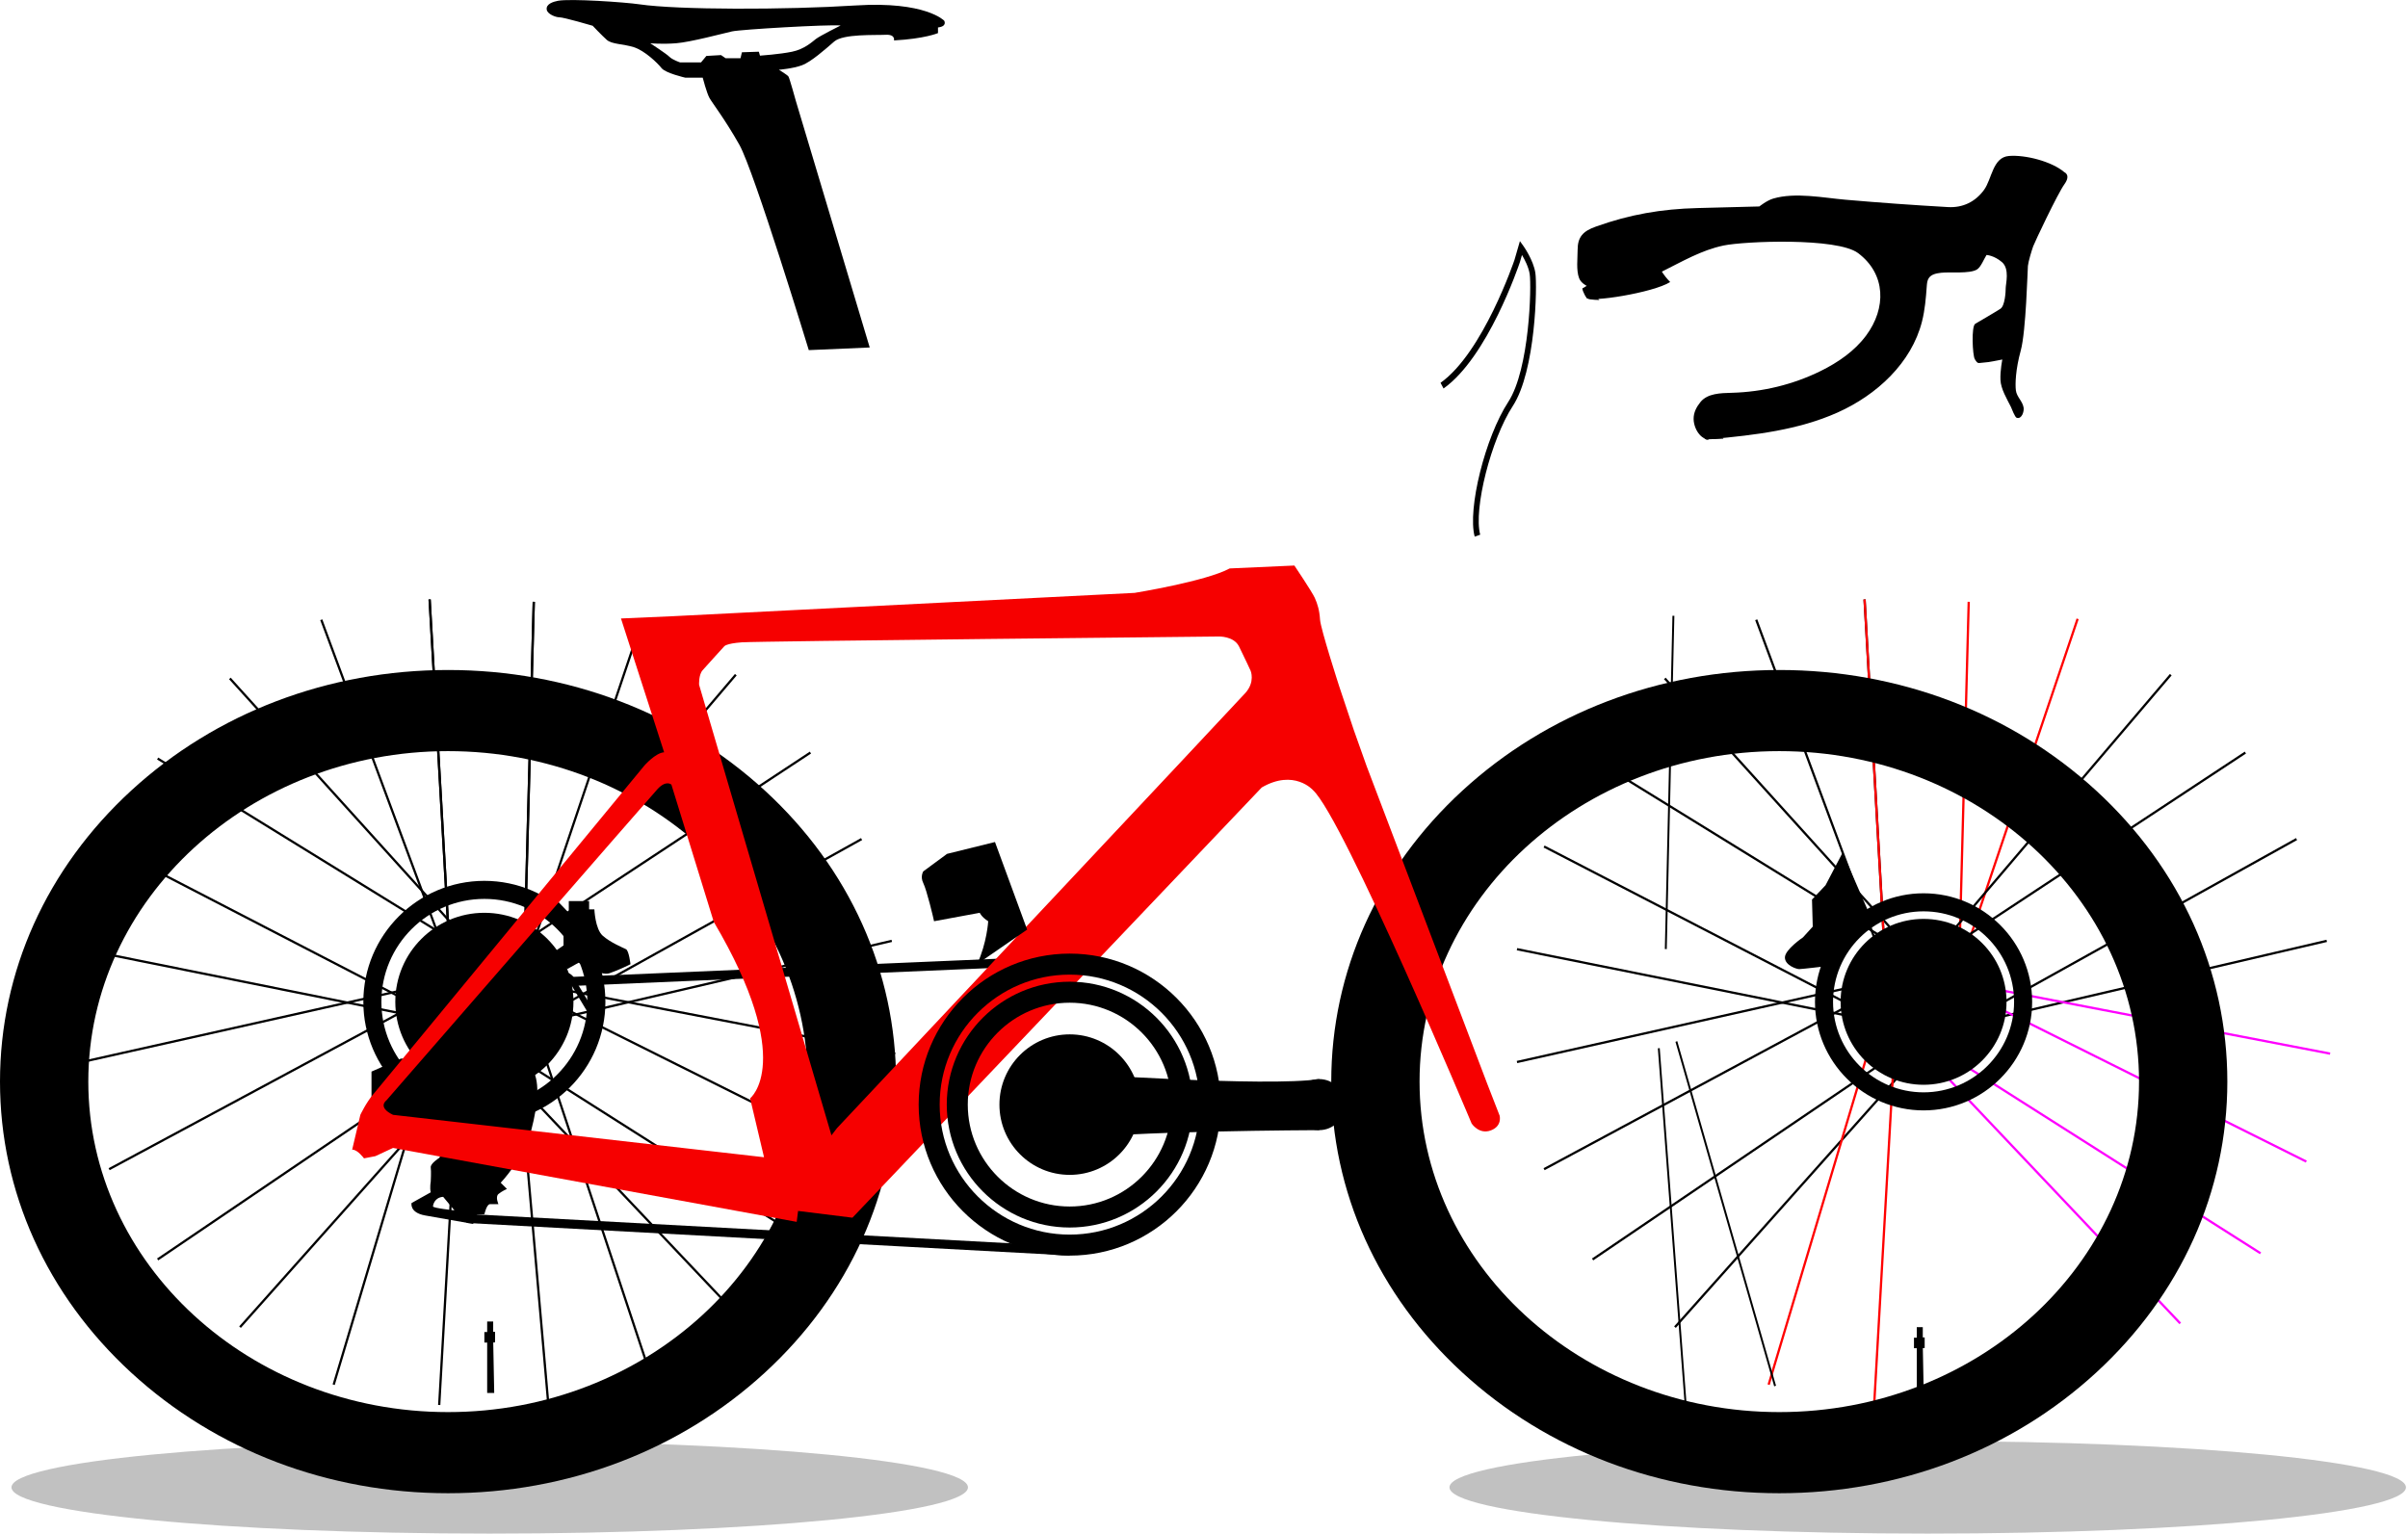
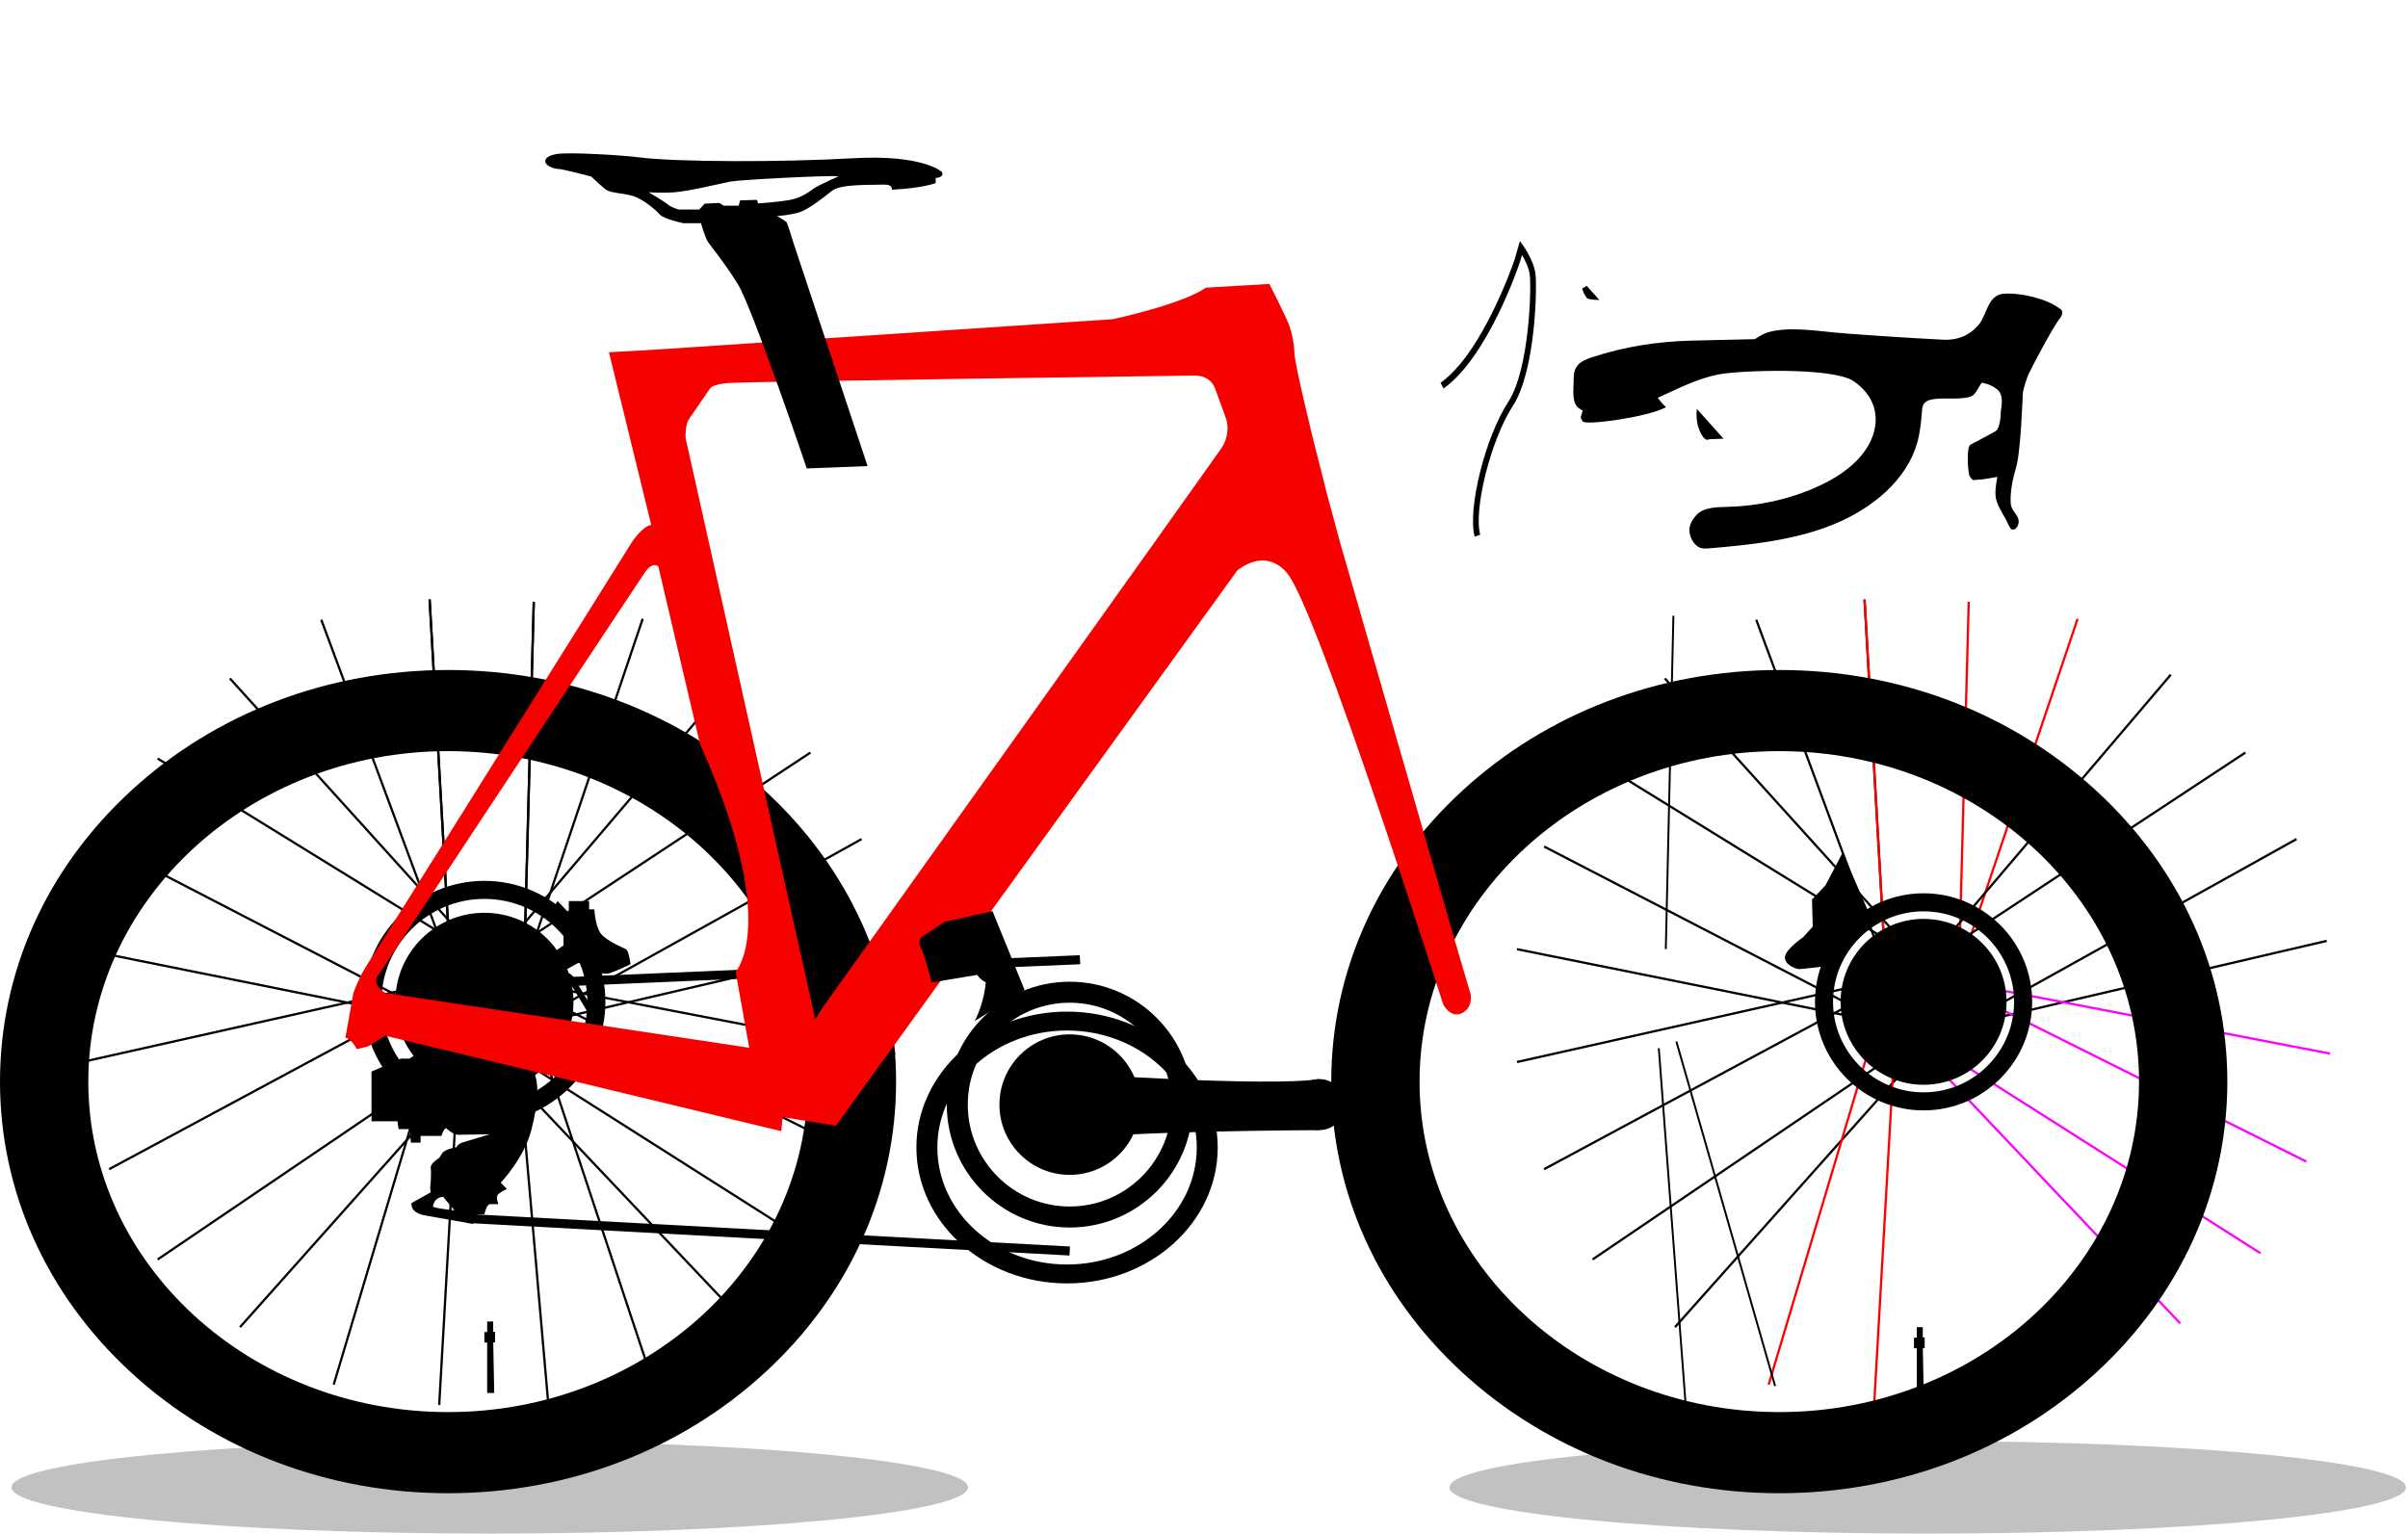
<svg xmlns="http://www.w3.org/2000/svg" viewBox="0 0 1422.533 906.2">
  <path d="M50.86 204.949C50.86 91.762 999.55 0 2169.82 0 3340.1 0 4288.79 91.762 4288.79 204.949c0 113.18-948.69 204.942-2118.97 204.942-1170.269 0-2118.96-91.762-2118.96-204.942m6371.44 0C6422.3 91.762 7370.99 0 8541.26 0c1170.28 0 2118.94 91.762 2118.94 204.949 0 113.18-948.66 204.942-2118.94 204.942-1170.27 0-2118.96-91.762-2118.96-204.942" style="fill:#c1c1c1;fill-opacity:1;fill-rule:nonzero;stroke:none" transform="matrix(.13333 0 0 -.13333 0 906.2)" />
  <path d="m1983.53 2642.08-85 1497.64 9.98.57 85-1497.64zm-42.2-1.45-522.5 1407.64 9.37 3.47 522.5-1407.63z" style="fill:#000;fill-opacity:1;fill-rule:nonzero;stroke:none" transform="matrix(.13333 0 0 -.13333 0 906.2)" />
  <path d="m2009.69 2686.65-994.88 1100 7.41 6.71 994.88-1100.01zm56.2-100.9-1369.999 845 5.254 8.51 1369.995-845zm-254.67-233.55L481.215 3040.57l4.601 8.87 1330.004-688.35zm41.31-67.1-1490.003 300 1.977 9.81 1489.996-300z" style="fill:#000;fill-opacity:1;fill-rule:nonzero;stroke:none" transform="matrix(.13333 0 0 -.13333 0 906.2)" />
  <path d="m364.609 2085.12-2.187 9.77 1449.998 325 2.19-9.77zm121.274-474.52-4.735 8.81 1330.002 715 4.73-8.81zm215.441-399.74-5.617 8.28 1290.003 875 5.61-8.28zm365.926-299.188-7.47 6.66L2142.4 2133.33l7.47-6.66z" style="fill:#000;fill-opacity:1;fill-rule:nonzero;stroke:none" transform="matrix(.13333 0 0 -.13333 0 906.2)" />
  <path d="m1483.31 658.57-9.58 2.871 467.5 1564.999 9.58-2.87zm467.7-88.851-9.98.57 92.5 1627.501 9.98-.57zm32.52 2072.361-85 1497.64 9.98.57 85-1497.64zm346.87-12.18-10 .27 39.62 1499.52 10-.27zm42.21-.18-9.47 3.2 479.65 1422.8 9.48-3.19z" style="fill:#000;fill-opacity:1;fill-rule:nonzero;stroke:none" transform="matrix(.13333 0 0 -.13333 0 906.2)" />
  <path d="m2302.9 2673.65-7.62 6.48 961.13 1129.61 7.61-6.48zm-53.12-102.55-5.51 8.34 1343.79 886.09 5.51-8.35zm261.62-225.73-4.87 8.74 1308.56 728.3 4.86-8.74zm-39.27-68.33-2.26 9.75 1480.24 344.96 2.26-9.74z" style="fill:#000;fill-opacity:1;fill-rule:nonzero;stroke:none" transform="matrix(.13333 0 0 -.13333 0 906.2)" />
  <path d="m3965.42 2122.19-1459.17 280.97 1.89 9.82 1459.18-280.96zm-106.85-477.97-1351.03 674.42 4.46 8.94 1351.04-674.41zm-203.24-406.07L2339.44 2073.7l5.36 8.44 1315.89-835.55zm-356.7-310.13-1118.9 1181.67 7.26 6.88 1118.9-1181.672z" style="fill:#000;fill-opacity:1;fill-rule:nonzero;stroke:none" transform="matrix(.13333 0 0 -.13333 0 906.2)" />
  <path d="M2890.42 662.441 2375.77 2212.57l9.49 3.15 514.66-1550.142zm-464.79-102.972L2283.91 2183.42l9.96.88 141.72-1623.948zM2330.4 2629.9l-10 .27 39.62 1499.52 10-.27zm6011.03 12.18-85 1497.64 9.98.57 85-1497.64zm-42.2-1.45-522.5 1407.64 9.38 3.47 522.5-1407.63z" style="fill:#000;fill-opacity:1;fill-rule:nonzero;stroke:none" transform="matrix(.13333 0 0 -.13333 0 906.2)" />
  <path d="m8367.59 2686.65-994.88 1100 7.42 6.71 994.88-1100.01zm56.2-100.9-1370 845 5.26 8.51 1370-845zm-254.66-233.55-1330 688.37 4.59 8.87 1330-688.35zm41.3-67.1-1490 300 1.98 9.81 1490-300z" style="fill:#000;fill-opacity:1;fill-rule:nonzero;stroke:none" transform="matrix(.13333 0 0 -.13333 0 906.2)" />
  <path d="m6722.51 2085.12-2.18 9.77 1450 325 2.18-9.77zm121.27-474.52-4.72 8.81 1330 715 4.72-8.81zm215.44-399.74-5.6 8.28 1290 875 5.6-8.28zm365.93-299.188-7.46 6.66L8500.32 2133.33l7.46-6.66z" style="fill:#000;fill-opacity:1;fill-rule:nonzero;stroke:none" transform="matrix(.13333 0 0 -.13333 0 906.2)" />
  <path d="m7841.22 658.57-9.59 2.871 467.5 1564.999 9.59-2.87zm467.69-88.851-9.98.57 92.5 1627.501 9.98-.57zm32.52 2072.361-85 1497.64 9.98.57 85-1497.64zm346.88-12.18-10 .27 39.62 1499.52 10-.27zm42.21-.18-9.47 3.2 479.66 1422.8 9.47-3.19z" style="fill:#f00;fill-opacity:1;fill-rule:nonzero;stroke:none" transform="matrix(.13333 0 0 -.13333 0 906.2)" />
  <path d="m8660.81 2673.65-7.62 6.48 961.13 1129.61 7.62-6.48zm-53.13-102.55-5.51 8.34 1343.8 886.09 5.51-8.35zm261.63-225.73-4.86 8.74 1308.55 728.3 4.9-8.74zm-39.27-68.33-2.26 9.75L10308 2631.75l2.3-9.74z" style="fill:#000;fill-opacity:1;fill-rule:nonzero;stroke:none" transform="matrix(.13333 0 0 -.13333 0 906.2)" />
  <path d="m10323.3 2122.19-1459.13 280.97 1.89 9.82 1459.14-280.96zm-106.8-477.97-1351.06 674.42 4.48 8.94L10221 1653.17zm-203.3-406.07L8697.35 2073.7l5.35 8.44 1315.9-835.55zm-356.66-310.13L8537.63 2109.69l7.27 6.88L9663.8 934.898z" style="fill:#f0f;fill-opacity:1;fill-rule:nonzero;stroke:none" transform="matrix(.13333 0 0 -.13333 0 906.2)" />
  <path d="M9248.33 662.441 8733.68 2212.57l9.49 3.15 514.66-1550.142zm-464.79-102.972L8641.82 2183.42l9.96.88L8793.5 560.352zM8688.31 2629.9l-10 .27 39.62 1499.52 10-.27zm-5574.59-356.58c-1.18 1.68-117.89 168.66-147.59 212.08-17.32 25.34-128.25 28.99-201.49 23.49l-2.25 29.92c32.34 2.4 195.31 12.06 228.51-36.47 29.61-43.3 146.23-210.15 147.41-211.83zm4573.36 2212.25c-38.41 124.34 54.71 447.19 174.82 606.06 111.64 147.67 121.69 521.61 111.85 575.69-5.63 30.97-25.5 64.36-40.15 85.71l-10.87-32.36c-6.97-18.01-167.9-427.43-397.98-568.45l-15.68 25.57c221.53 135.79 383.85 548.92 385.46 553.08l28.31 84.37 17.19-20.63c2.15-2.58 52.65-63.71 63.24-121.92 10.58-58.23 1.54-441.77-117.44-599.16-113.46-150.07-205.65-463.98-170.07-579.1z" style="fill:#000;fill-opacity:1;fill-rule:nonzero;stroke:none" transform="matrix(.11333 0 0 -.13133 0 906.2)" />
  <path d="M2146.13 4079.77c-950.13 0-1723.122-772.99-1723.122-1723.13 0-950.13 772.992-1723.12 1723.122-1723.12 950.14 0 1723.13 772.99 1723.13 1723.12 0 950.14-772.99 1723.13-1723.13 1723.13m0-3869.258c-573.25 0-1112.19 223.23-1517.54 628.59C223.238 1244.45 0 1783.39 0 2356.64c0 573.26 223.238 1112.2 628.59 1517.55 405.35 405.35 944.29 628.59 1517.54 628.59 573.26 0 1112.2-223.24 1517.55-628.59s628.59-944.29 628.59-1517.55c0-573.25-223.24-1112.19-628.59-1517.538-405.35-405.36-944.29-628.59-1517.55-628.59M8522.86 4079.77c-950.14 0-1723.13-772.99-1723.13-1723.13 0-950.13 772.99-1723.12 1723.13-1723.12 950.13 0 1723.14 772.99 1723.14 1723.12 0 950.14-773.01 1723.13-1723.14 1723.13m0-3869.258c-573.26 0-1112.2 223.23-1517.55 628.59-405.35 405.348-628.59 944.288-628.59 1517.538 0 573.26 223.24 1112.2 628.59 1517.55s944.29 628.59 1517.55 628.59c573.25 0 1112.19-223.24 1517.54-628.59 405.4-405.35 628.6-944.29 628.6-1517.55 0-573.25-223.2-1112.19-628.6-1517.538-405.35-405.36-944.29-628.59-1517.54-628.59" style="fill:#000;fill-opacity:1;fill-rule:nonzero;stroke:none" transform="matrix(.12333 0 0 -.11333 0 906.2)" />
  <path d="M8522.86 2757.74c-221.17 0-401.1-179.93-401.1-401.1 0-221.16 179.93-401.09 401.1-401.09 221.16 0 401.09 179.93 401.09 401.09 0 221.17-179.93 401.1-401.09 401.1m0-882.19c-265.28 0-481.1 215.82-481.1 481.09 0 265.29 215.82 481.1 481.1 481.1 265.27 0 481.09-215.81 481.09-481.1 0-265.27-215.82-481.09-481.09-481.09" style="fill:#000;fill-opacity:1;fill-rule:nonzero;stroke:none" transform="matrix(.13333 0 0 -.13333 0 906.2)" />
  <path d="M8155.28 2356.64c0-203 164.57-367.57 367.58-367.57 203 0 367.57 164.57 367.57 367.57 0 203.02-164.57 367.59-367.57 367.59-203.01 0-367.58-164.57-367.58-367.59m-2423.2-455.45c0-62.49 50.64-113.13 113.12-113.13s113.13 50.64 113.13 113.13c0 62.48-50.65 113.12-113.13 113.12s-113.12-50.64-113.12-113.12M8095.18 2515s-111.67-13.33-123.33-13.33c-11.67 0-63.34 16.66-63.34 51.66s80 89.04 80 89.04l43.34 47.63-3.34 120 60 63.34 75.87 144.97 125.01-287.38zm-5623.32-90.58-1.71 39.96 2314.18 98.93 1.71-39.96zM4738.51 1232.4l-2671.07 144.3 2.15 39.94 2671.07-144.3z" style="fill:#000;fill-opacity:1;fill-rule:nonzero;stroke:none" transform="matrix(.13333 0 0 -.13333 0 906.2)" />
  <path d="M2146.13 2812.88c-251.56 0-456.23-204.66-456.23-456.24 0-251.56 204.67-456.23 456.23-456.23 251.57 0 456.24 204.67 456.24 456.23 0 251.58-204.67 456.24-456.24 456.24m0-992.47c-295.68 0-536.23 240.56-536.23 536.23 0 295.69 240.55 536.24 536.23 536.24 295.69 0 536.24-240.55 536.24-536.24 0-295.67-240.55-536.23-536.24-536.23" style="fill:#000;fill-opacity:1;fill-rule:nonzero;stroke:none" transform="matrix(.13333 0 0 -.13333 0 906.2)" />
  <path d="M1751.47 2356.64c0-217.95 176.7-394.65 394.66-394.65 217.97 0 394.67 176.7 394.67 394.65 0 217.97-176.7 394.67-394.67 394.67-217.96 0-394.66-176.7-394.66-394.67" style="fill:#000;fill-opacity:1;fill-rule:nonzero;stroke:none" transform="matrix(.13333 0 0 -.13333 0 906.2)" />
  <path d="M1918.52 1450c0 7.5 7.5 40 45 42.5l49.87-60s-94.87 10-94.87 17.5m435 615c-40 50-110 57.5-110 57.5l-85 5v37.5l-77.5-15-42.5 47.5s-40 5-55 0-57.5-22.63-57.5-22.63l-112.5-69.87h-37.5l-130-57.5v-220h115l5-35h47.5l7.5-60h42.5v30h92.5s7.5 27.5 20 35c0 0 30-30 55-30s140 2.5 140 2.5l-125-37.5s-22.5-10-22.5-20c0 0-52.5-7.5-65-27.5l-12.5-20s-40-25-37.5-42.5 0-62.5 0-62.5-5-27.5 0-47.5l-85-47.5s-10-42.5 60-55 212.5-37.5 212.5-37.5l17.5 42.5h32.61s9.89 45 24.89 45h37.5s-15 32.5 0 45 37.5 22.5 37.5 22.5l-27.5 27.5s102.5 107.23 135 231.12c32.5 123.88 40 228.88 0 278.88m143.33 541.67v60s-53.33 72.62-53.33 84.64 26.66 52.03 26.66 52.03l50-52.03v52.03h90v-36.67h23.34s3.33-86.67 36.66-116.67c33.34-30 90-53.33 103.34-60 13.33-6.67 20-66.67 20-66.67s-53.34-26.66-93.34-40c-40-13.33-136.66 46.67-136.66 46.67l-50.35-28.03-69.65 68.03zM2158.52 623.332v223.34h-12.39v46.66h12.39V940h26.66v-45.621h8.34V847.5l-8.13-.621 4.38-223.547zm6334.22-25v223.34h-12.38v46.66h12.38V915h26.66v-45.621h8.34V822.5l-8.13-.621 4.38-223.547zM7529.76 4890c23.75-57.5 42.5-40 42.5-40l64.16 2.53-118.25 132.15c-2.83-27.13-1.64-62.64 11.59-94.68m-443.34 577.15-56.24 62.85c-5.72-4.03-12.28-8.01-19.52-11.94 2.07-13.24 11.56-30.02 19.52-41.39 4.61-6.58 28.75-9 56.24-9.52" style="fill:#000;fill-opacity:1;fill-rule:nonzero;stroke:none" transform="matrix(.13333 0 0 -.13333 0 906.2)" />
-   <path d="M7120.18 4816.67c-56.67-63.33-2335-2493.56-2335-2493.56l-31.66-41.19-756.67 2581.42s-3.33 56.66 20 83.33 123.33 136.67 123.33 136.67 9.2 16.66 101.27 23.33 2725.4 33.33 2725.4 33.33 86.66 3.34 116.66-56.66 66.67-140 66.67-140 26.67-63.34-30-126.67M2247.02 2399.32c-91.5 44.32-38.5 82.09-38.5 82.09s1500 1728.59 1550 1783.59 80 26.28 80 26.28L4080.77 3505c472.96-802.91 207.75-1011.13 207.75-1011.13l79.56-337.47zm6326.49-4.32-70 180.27-690 1821.4-73.33 206.67-83.33 250s-106.67 330-110 383.33c-3.34 53.33-14.38 89.87-29.94 124.56-15.55 34.69-116.73 185.44-116.73 185.44l-370-16.67c-136.16-73.94-543.33-140-543.33-140l-2633.33-133.33-303.34-13.33 246.67-766.67c-50-3.33-113.33-76.67-113.33-76.67s-1510-1836.66-1550-1883.33-73.34-117.35-73.34-117.35l-46.79-199.59c29.88 2.22 67.63-49.73 67.63-49.73l65.11 12.61 100.89 47.12 2307.82-423.61 7.95 62.57 310.73-38.69 2339.99 2465c185 107.5 292.91-15 292.91-15 175.42-162.5 907.09-1910.26 907.09-1910.26s42.02-64.74 109.35-39.74c67.32 25 50.65 85 50.65 85" style="fill:#f60000;fill-opacity:1;fill-rule:nonzero;stroke:none" transform="matrix(.10333 0 0 -.10313 0 906.2)" />
-   <path d="M3614.77 6623.75c-17.5-13.75-51.25-45-105-56.25s-142.5-17.5-142.5-17.5l-5 17.5-75-2.5-6.25-26.25h-66.25l-20 13.75-65-3.75-23.75-28.75h-92.5s-33.75 11.25-47.5 25-85 60-85 60 51.25-5 115 0 208.75 43.75 247.5 52.5 426.25 31.25 481.25 26.25c0 0-92.5-46.25-110-60m568.75 81.25s-82.5 87.23-392.5 67.5c-310-19.72-787.5-20-957.51 5.01-64.11 9.42-306.46 26.17-361.29 15.64-19.37-3.72-54.57-13.58-49.72-39.77 3.56-19.17 38.91-33.38 56.02-33.38 20 0 147.5-37.5 147.5-37.5s40-42.5 62.5-62.5 72.5-17.5 120-32.5 105-70 122.5-92.5 105-42.5 105-42.5h77.5s17.5-67.5 30-90 67.5-92.5 132.5-207.5 307.5-910 307.5-910l270 11.67L3526.02 6350s-27.5 100-32.5 107.5-42.5 30-42.5 30 62.5 5 102.5 20 102.5 70 142.5 105 182.5 27.5 227.5 30 37.5-25 37.5-25c137.5 7.5 195 32.5 195 32.5v25c42.5 5 27.5 30 27.5 30m3216.64-1158.29c-76.65-48.13-357.42-91.29-369.98-70.04s-10 15 0 53.33c0 0-25 11.67-33.34 33.34-13.83 36.01-6.76 87.98-6.79 125.83-.05 58.2 24.8 83.25 80.23 103.08 151.78 54.33 291.04 78.16 451.07 82.34 91.27 2.39 182.55 4.74 273.83 7.09 0 0 33.33 26.66 61.69 35 97.74 28.68 221.72 3.37 319.86-5.14 151.23-13.12 302.65-24 454.19-32.63 65.85-3.75 121.16 23.21 159.83 76.18 35.32 48.39 38.12 144.37 110.08 150.3 73.1 6.01 190.42-24.21 246.02-72.05 0 0 30-11.66 0-53.34-30-41.66-131.67-256.66-138.34-275-6.66-18.33-21.66-68.33-23.33-86.66-1.67-18.34-8.33-290-31.67-375-23.32-84.96-25-149.93-21.67-176.63 3.69-29.63 29.97-47.66 34.32-76.99 2.51-16.94-8.2-51.42-30.24-44.86-8.94 2.66-22.04 40.47-25.92 48.26-17.65 35.46-44.86 79.57-46.49 120.22-1.66 41.66 8.34 90 8.33 90-26.87-4.42-54.87-11.97-82.01-13.47-25.6-1.4-25.62-8.55-39.94 15.02-10.23 16.86-16 146.33 1.96 156.78 0 0 91.66 53.33 111.66 66.67 20 13.33 23.34 75.22 23.34 92.61s18.33 84.05-16.67 114.05-68.33 31.67-68.34 31.67c-11.08-17.3-24.91-53.42-42.18-64.22-32.19-20.17-120.04-10.11-159.05-14.66-20.17-2.36-42.74-6.38-54.26-23.11-7.33-10.65-8.44-24.25-9.37-37.15-3.73-52.2-8.15-104.64-20.97-155.37-46.56-184.26-201.05-326.38-374.59-403.87-173.52-77.5-365.99-99.73-555.22-117.26-18.98-1.75-35.72.18-50.24 13.78-19.52 18.29-31.64 48.34-31.96 74.88-.34 28.82 12.51 52.96 30.09 74.86 31.37 39.1 89.21 39.96 139.32 41.32 135.93 3.68 271.17 36.29 393.16 96.37 77.36 38.12 150.65 88.41 202 157.7 89.35 120.56 88.38 271.64-35.8 365-92.87 69.81-504.3 52.96-596.36 33.58-98.94-20.84-183.56-71.33-273.11-115.69 10.6-16.64 23.03-32.12 36.86-46.12M4408.52 3065l-212.5-52.55-105-77.45s-15-22.5 0-52.5 45-154.73 47.5-168.61l202.5 37.42s7.5-18.54 37.5-37.42c0 0-5.58-96.18-49.04-190.04l221.54 153.04zm331.06-587.7c-317.67 0-576.12-258.44-576.12-576.11 0-317.68 258.45-576.12 576.12-576.12 317.68 0 576.12 258.44 576.12 576.12 0 317.67-258.44 576.11-576.12 576.11m0-1245.33c-369 0-669.21 300.21-669.21 669.22 0 369 300.21 669.21 669.21 669.21 369.01 0 669.22-300.21 669.22-669.21 0-369.01-300.21-669.22-669.22-669.22" style="fill:#000;fill-opacity:1;fill-rule:nonzero;stroke:none" transform="matrix(.13333 0 0 -.13333 0 906.2)" />
+   <path d="M7120.18 4816.67c-56.67-63.33-2335-2493.56-2335-2493.56l-31.66-41.19-756.67 2581.42s-3.33 56.66 20 83.33 123.33 136.67 123.33 136.67 9.2 16.66 101.27 23.33 2725.4 33.33 2725.4 33.33 86.66 3.34 116.66-56.66 66.67-140 66.67-140 26.67-63.34-30-126.67M2247.02 2399.32c-91.5 44.32-38.5 82.09-38.5 82.09s1500 1728.59 1550 1783.59 80 26.28 80 26.28L4080.77 3505c472.96-802.91 207.75-1011.13 207.75-1011.13l79.56-337.47zm6326.49-4.32-70 180.27-690 1821.4-73.33 206.67-83.33 250s-106.67 330-110 383.33c-3.34 53.33-14.38 89.87-29.94 124.56-15.55 34.69-116.73 185.44-116.73 185.44l-370-16.67c-136.16-73.94-543.33-140-543.33-140l-2633.33-133.33-303.34-13.33 246.67-766.67c-50-3.33-113.33-76.67-113.33-76.67s-1510-1836.66-1550-1883.33-73.34-117.35-73.34-117.35l-46.79-199.59c29.88 2.22 67.63-49.73 67.63-49.73l65.11 12.61 100.89 47.12 2307.82-423.61 7.95 62.57 310.73-38.69 2339.99 2465c185 107.5 292.91-15 292.91-15 175.42-162.5 907.09-1910.26 907.09-1910.26s42.02-64.74 109.35-39.74c67.32 25 50.65 85 50.65 85" style="fill:#f60000;fill-opacity:1;fill-rule:nonzero;stroke:none" transform="matrix(.10133 0 0 -.13313 0 906.2)" />
+   <path d="M3614.77 6623.75c-17.5-13.75-51.25-45-105-56.25s-142.5-17.5-142.5-17.5l-5 17.5-75-2.5-6.25-26.25h-66.25l-20 13.75-65-3.75-23.75-28.75h-92.5s-33.75 11.25-47.5 25-85 60-85 60 51.25-5 115 0 208.75 43.75 247.5 52.5 426.25 31.25 481.25 26.25c0 0-92.5-46.25-110-60m568.75 81.25s-82.5 87.23-392.5 67.5c-310-19.72-787.5-20-957.51 5.01-64.11 9.42-306.46 26.17-361.29 15.64-19.37-3.72-54.57-13.58-49.72-39.77 3.56-19.17 38.91-33.38 56.02-33.38 20 0 147.5-37.5 147.5-37.5s40-42.5 62.5-62.5 72.5-17.5 120-32.5 105-70 122.5-92.5 105-42.5 105-42.5h77.5s17.5-67.5 30-90 67.5-92.5 132.5-207.5 307.5-910 307.5-910l270 11.67L3526.02 6350s-27.5 100-32.5 107.5-42.5 30-42.5 30 62.5 5 102.5 20 102.5 70 142.5 105 182.5 27.5 227.5 30 37.5-25 37.5-25c137.5 7.5 195 32.5 195 32.5v25c42.5 5 27.5 30 27.5 30m3216.64-1158.29c-76.65-48.13-357.42-91.29-369.98-70.04s-10 15 0 53.33c0 0-25 11.67-33.34 33.34-13.83 36.01-6.76 87.98-6.79 125.83-.05 58.2 24.8 83.25 80.23 103.08 151.78 54.33 291.04 78.16 451.07 82.34 91.27 2.39 182.55 4.74 273.83 7.09 0 0 33.33 26.66 61.69 35 97.74 28.68 221.72 3.37 319.86-5.14 151.23-13.12 302.65-24 454.19-32.63 65.85-3.75 121.16 23.21 159.83 76.18 35.32 48.39 38.12 144.37 110.08 150.3 73.1 6.01 190.42-24.21 246.02-72.05 0 0 30-11.66 0-53.34-30-41.66-131.67-256.66-138.34-275-6.66-18.33-21.66-68.33-23.33-86.66-1.67-18.34-8.33-290-31.67-375-23.32-84.96-25-149.93-21.67-176.63 3.69-29.63 29.97-47.66 34.32-76.99 2.51-16.94-8.2-51.42-30.24-44.86-8.94 2.66-22.04 40.47-25.92 48.26-17.65 35.46-44.86 79.57-46.49 120.22-1.66 41.66 8.34 90 8.33 90-26.87-4.42-54.87-11.97-82.01-13.47-25.6-1.4-25.62-8.55-39.94 15.02-10.23 16.86-16 146.33 1.96 156.78 0 0 91.66 53.33 111.66 66.67 20 13.33 23.34 75.22 23.34 92.61s18.33 84.05-16.67 114.05-68.33 31.67-68.34 31.67c-11.08-17.3-24.91-53.42-42.18-64.22-32.19-20.17-120.04-10.11-159.05-14.66-20.17-2.36-42.74-6.38-54.26-23.11-7.33-10.65-8.44-24.25-9.37-37.15-3.73-52.2-8.15-104.64-20.97-155.37-46.56-184.26-201.05-326.38-374.59-403.87-173.52-77.5-365.99-99.73-555.22-117.26-18.98-1.75-35.72.18-50.24 13.78-19.52 18.29-31.64 48.34-31.96 74.88-.34 28.82 12.51 52.96 30.09 74.86 31.37 39.1 89.21 39.96 139.32 41.32 135.93 3.68 271.17 36.29 393.16 96.37 77.36 38.12 150.65 88.41 202 157.7 89.35 120.56 88.38 271.64-35.8 365-92.87 69.81-504.3 52.96-596.36 33.58-98.94-20.84-183.56-71.33-273.11-115.69 10.6-16.64 23.03-32.12 36.86-46.12M4408.52 3065l-212.5-52.55-105-77.45s-15-22.5 0-52.5 45-154.73 47.5-168.61l202.5 37.42s7.5-18.54 37.5-37.42c0 0-5.58-96.18-49.04-190.04l221.54 153.04zm331.06-587.7c-317.67 0-576.12-258.44-576.12-576.11 0-317.68 258.45-576.12 576.12-576.12 317.68 0 576.12 258.44 576.12 576.12 0 317.67-258.44 576.11-576.12 576.11m0-1245.33c-369 0-669.21 300.21-669.21 669.22 0 369 300.21 669.21 669.21 669.21 369.01 0 669.22-300.21 669.22-669.21 0-369.01-300.21-669.22-669.22-669.22" style="fill:#000;fill-opacity:1;fill-rule:nonzero;stroke:none" transform="matrix(.133 0 0 -.120 0 906.2)" />
  <path d="M4739.58 2352.77c-249 0-451.58-202.58-451.58-451.58 0-249.01 202.58-451.59 451.58-451.59 249.01 0 451.59 202.58 451.59 451.59 0 249-202.58 451.58-451.59 451.58m0-996.27c-300.34 0-544.68 244.34-544.68 544.69 0 300.34 244.34 544.68 544.68 544.68 300.35 0 544.69-244.34 544.69-544.68 0-300.35-244.34-544.69-544.69-544.69" style="fill:#000;fill-opacity:1;fill-rule:nonzero;stroke:none" transform="matrix(.13333 0 0 -.13333 0 906.2)" />
  <path d="M4428.25 1901.19c0-171.95 139.39-311.34 311.33-311.34 171.95 0 311.34 139.39 311.34 311.34 0 171.94-139.39 311.33-311.34 311.33-171.94 0-311.33-139.39-311.33-311.33" style="fill:#000;fill-opacity:1;fill-rule:nonzero;stroke:none" transform="matrix(.13333 0 0 -.13333 0 906.2)" />
  <path d="M4739.58 2040s872.31-61.38 1105.62-25.69v-226.25S4955.65 1785 4739.58 1745z" style="fill:#000;fill-opacity:1;fill-rule:nonzero;stroke:none" transform="matrix(.13333 0 0 -.13333 0 906.2)" />
</svg>
